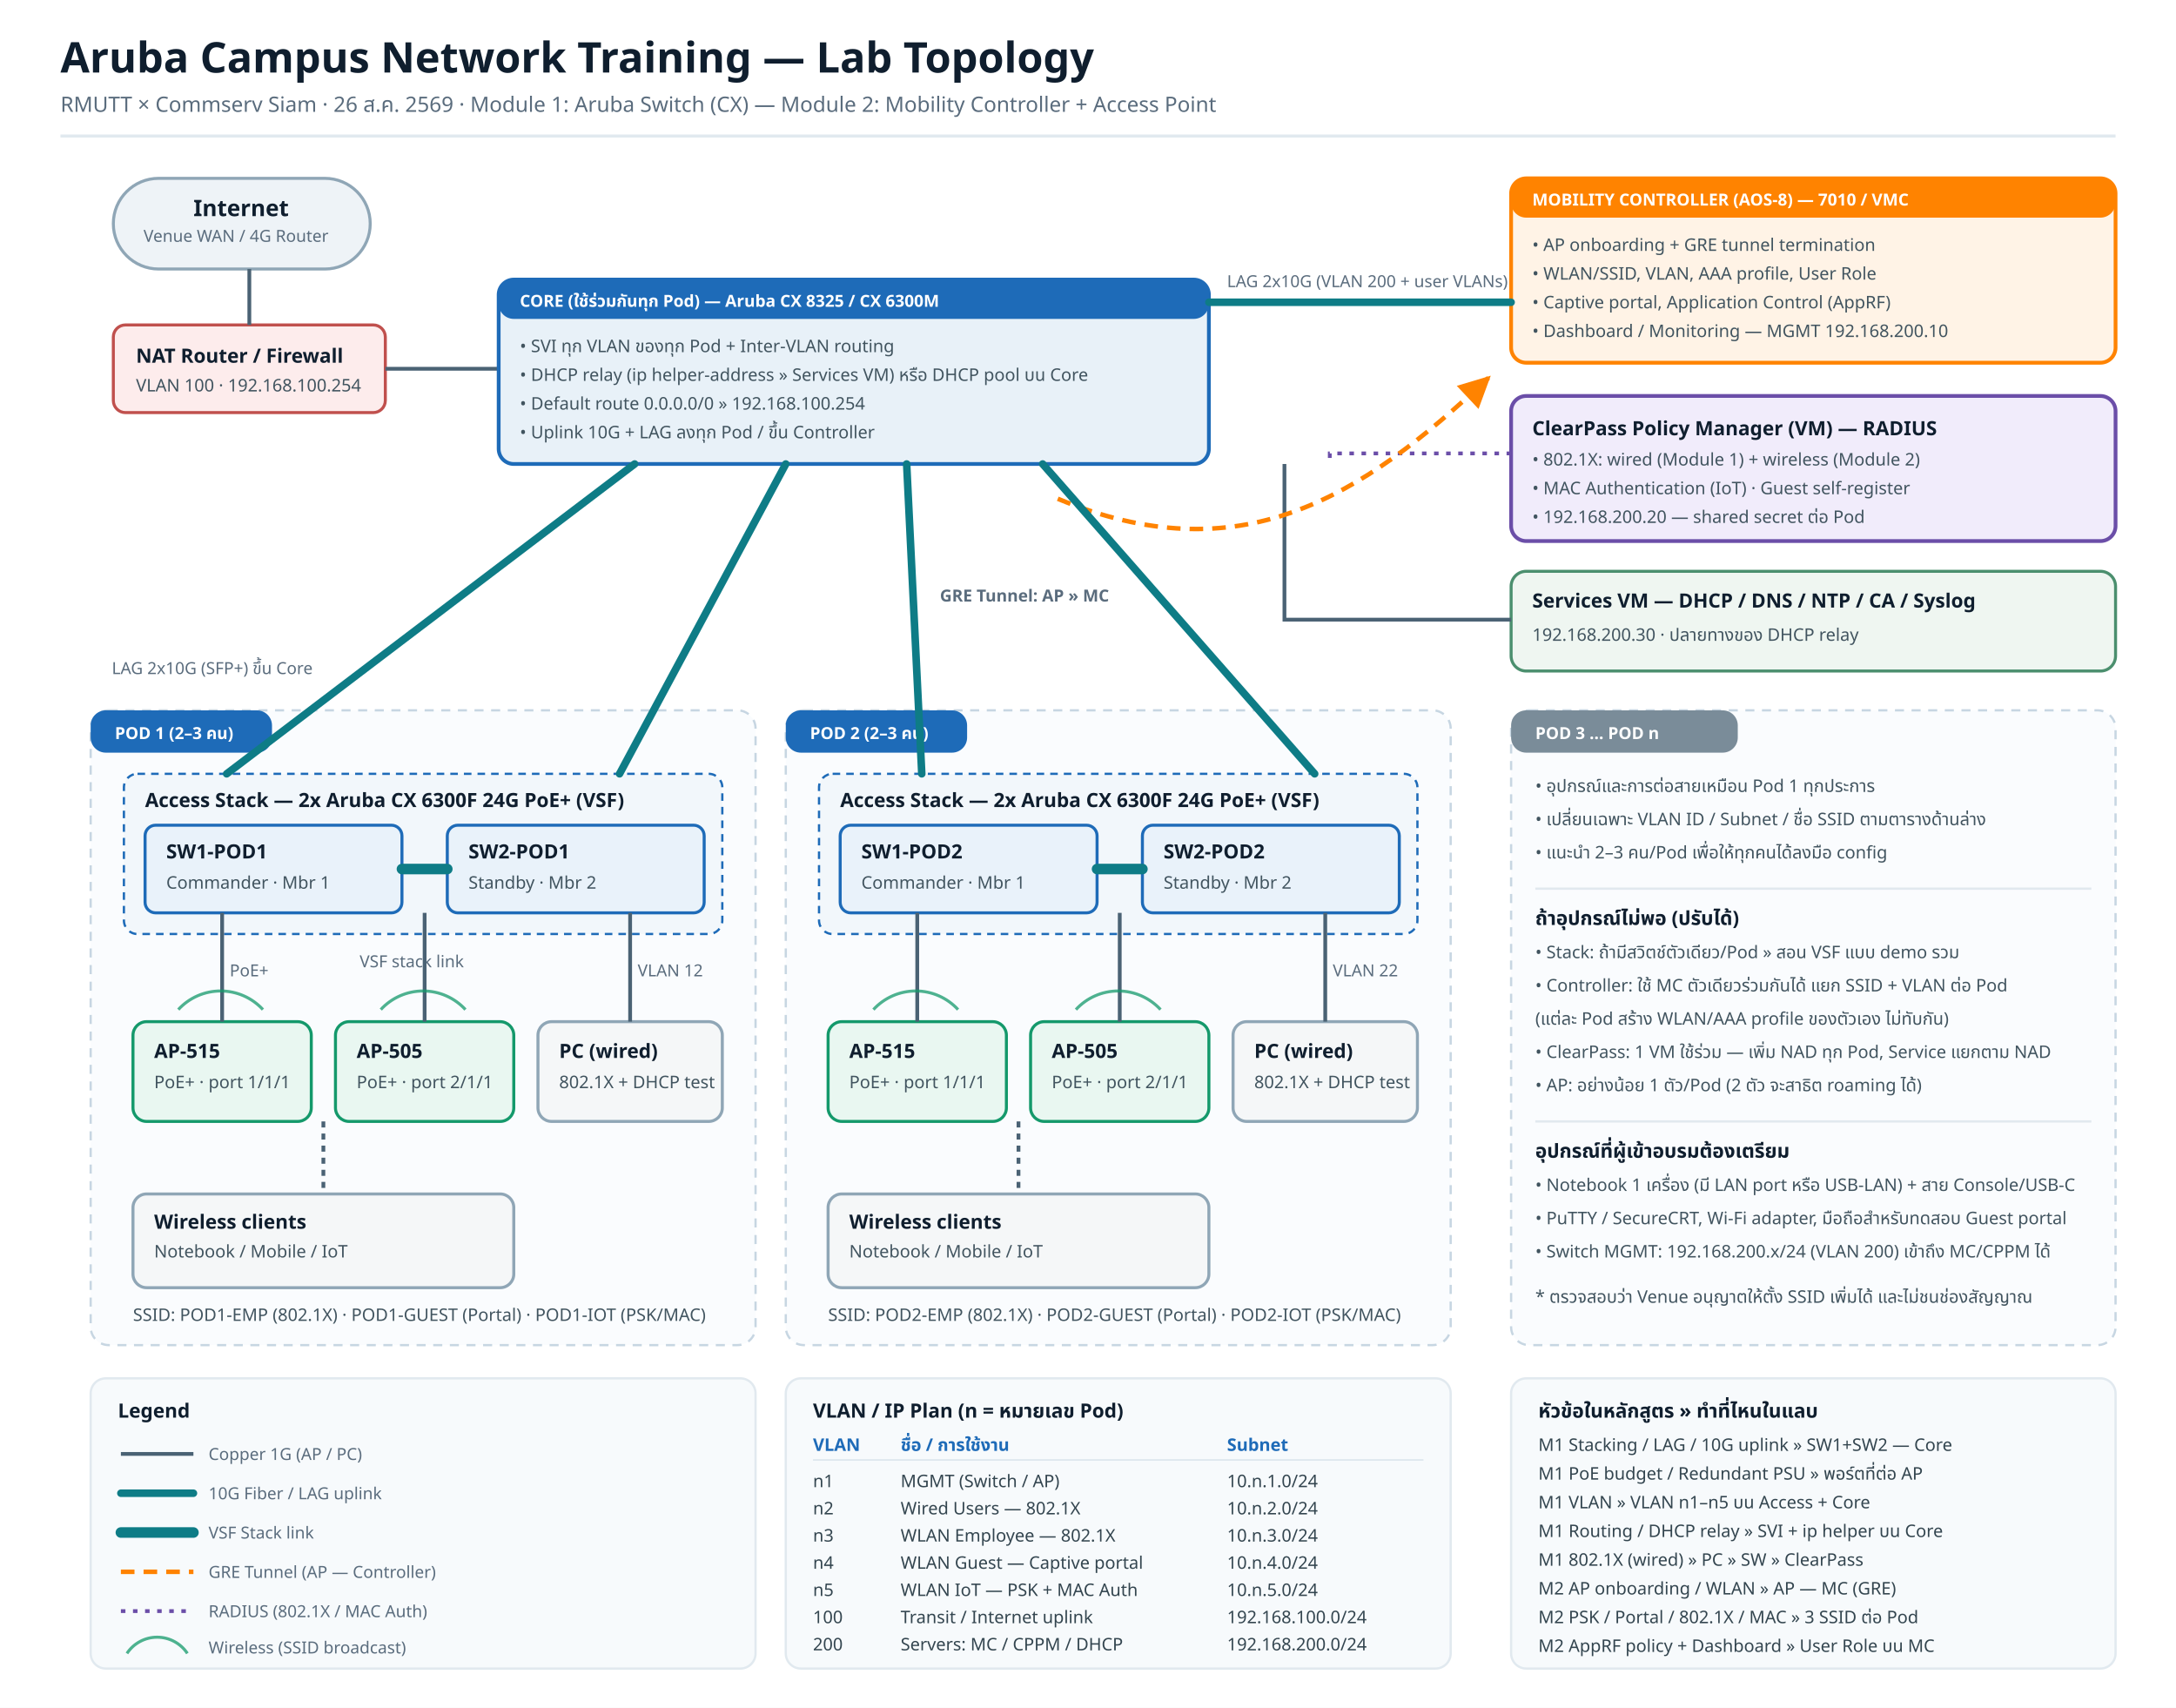
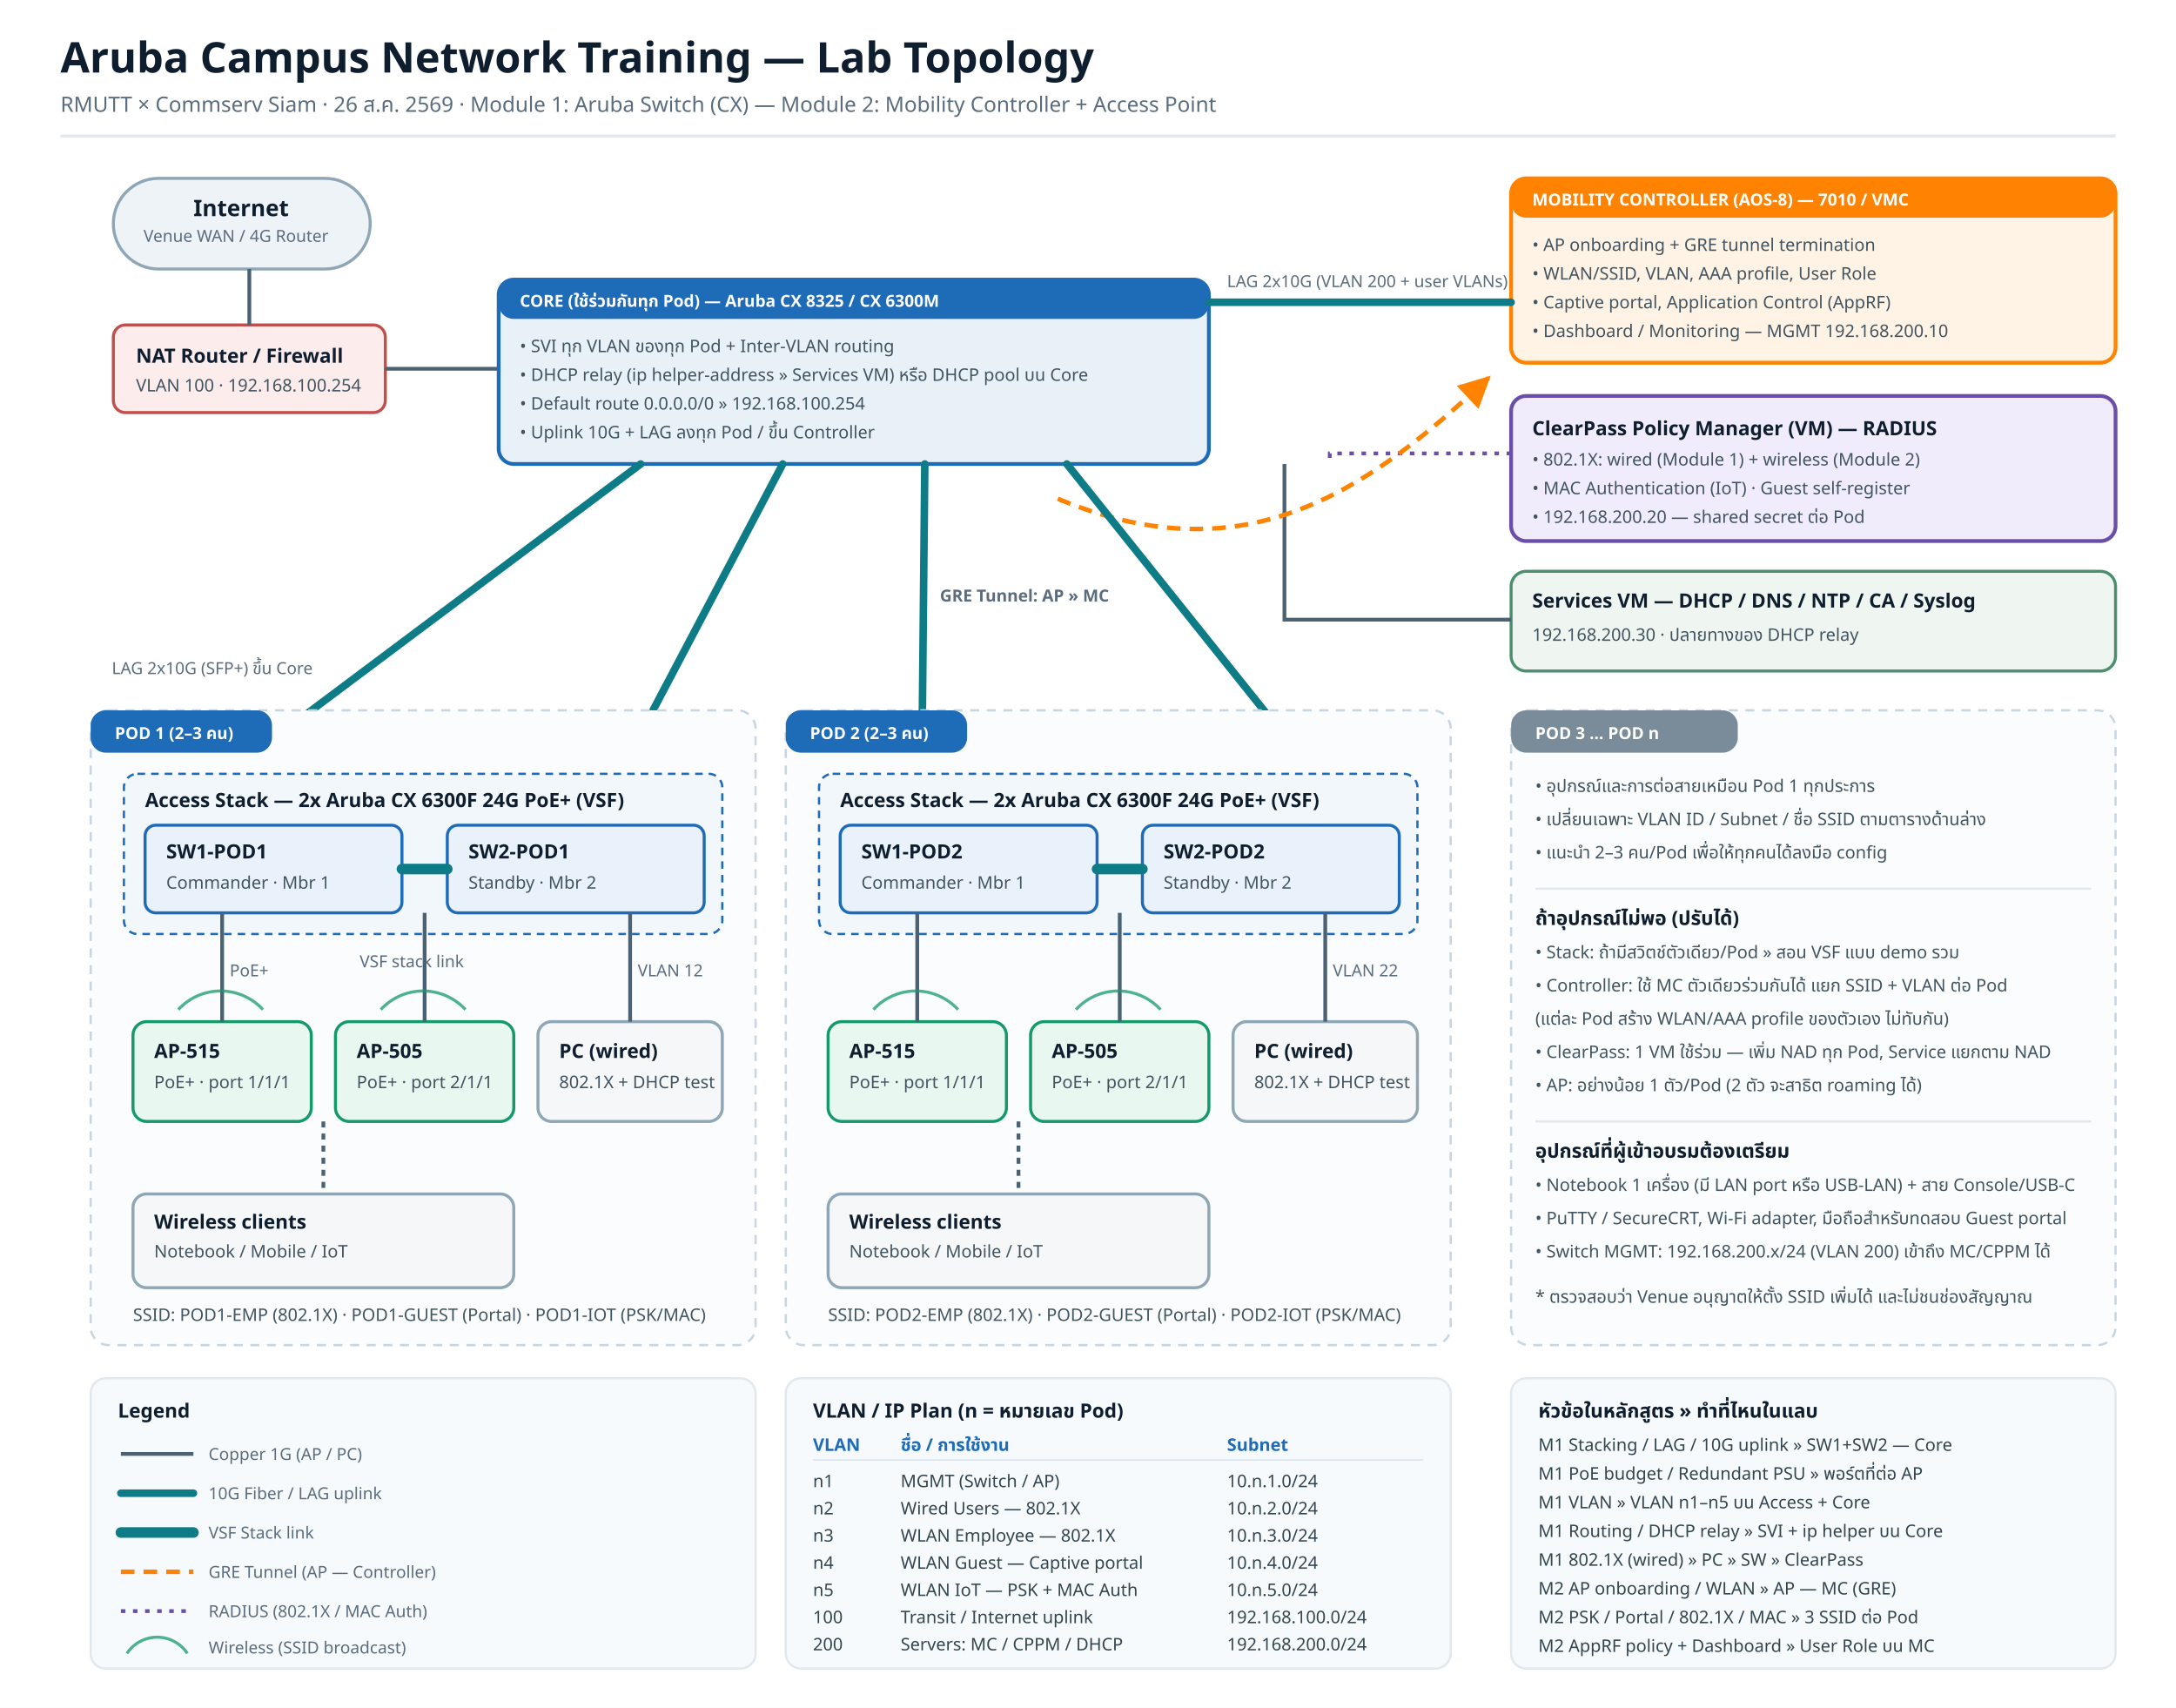
- <svg xmlns="http://www.w3.org/2000/svg" viewBox="0 0 1440 1130" width="1440" height="1130">
+ <svg xmlns="http://www.w3.org/2000/svg" width="1440" height="1130" id="svg-lab" viewBox="0 0 1440 1130">
  <defs>
-     <style>
- text{font-family:"Loma","Noto Sans Thai","Sarabun","Segoe UI",sans-serif;fill:#0F1E2E}
- .h1{font-size:28px;font-weight:700}
- .sub{font-size:14px;fill:#5A6C7D}
- .lbl{font-size:15px;font-weight:700}
- .lbl2{font-size:13px;font-weight:700}
- .role{font-size:11.5px;fill:#41545F}
- .tiny{font-size:11px;fill:#5A6C7D}
- .tag{font-size:11px;font-weight:700;fill:#fff}
- .th{font-size:11.5px;font-weight:700;fill:#1E6BB8}
- .td{font-size:11.5px;fill:#33454F}
- .link{stroke:#4A6274;stroke-width:2.5;fill:none}
- .link10{stroke:#0E7C86;stroke-width:5;fill:none;stroke-linecap:round}
- .stackl{stroke:#0E7C86;stroke-width:7;fill:none;stroke-linecap:round}
- .tunnel{stroke:#FF8300;stroke-width:3;stroke-dasharray:9 6;fill:none}
- .radius{stroke:#6B4EA8;stroke-width:2.5;stroke-dasharray:3 5;fill:none}
- .air{stroke:#14996B;stroke-width:2;fill:none;opacity:.75}
- .grp{fill:#FAFCFE;stroke:#C7D6E2;stroke-width:1.5;stroke-dasharray:6 5}
+     <style>#svg-lab text{font-family:"IBM Plex Sans Thai","Sarabun","Loma","Noto Sans Thai","Sarabun","Segoe UI",sans-serif;fill:#0F1E2E}#svg-lab .h1{font-size:28px;font-weight:700}#svg-lab .sub{font-size:14px;fill:#5A6C7D}#svg-lab .lbl{font-size:15px;font-weight:700}#svg-lab .lbl2{font-size:13px;font-weight:700}#svg-lab .role{font-size:11.5px;fill:#41545F}#svg-lab .tiny{font-size:11px;fill:#5A6C7D}#svg-lab .tag{font-size:11px;font-weight:700;fill:#fff}#svg-lab .th{font-size:11.5px;font-weight:700;fill:#1E6BB8}#svg-lab .td{font-size:11.5px;fill:#33454F}#svg-lab .link{stroke:#4A6274;stroke-width:2.5;fill:none}#svg-lab .link10{stroke:#0E7C86;stroke-width:5;fill:none;stroke-linecap:round}#svg-lab .stackl{stroke:#0E7C86;stroke-width:7;fill:none;stroke-linecap:round}#svg-lab .tunnel{stroke:#FF8300;stroke-width:3;stroke-dasharray:9 6;fill:none}#svg-lab .radius{stroke:#6B4EA8;stroke-width:2.5;stroke-dasharray:3 5;fill:none}#svg-lab .air{stroke:#14996B;stroke-width:2;fill:none;opacity:.75}#svg-lab .grp{fill:#FAFCFE;stroke:#C7D6E2;stroke-width:1.5;stroke-dasharray:6 5}
</style>
-     <marker id="ar" viewBox="0 0 10 10" refX="9" refY="5" markerWidth="7" markerHeight="7" orient="auto-start-reverse">
+     <marker id="ar-svg-lab" viewBox="0 0 10 10" refX="9" refY="5" markerWidth="7" markerHeight="7" orient="auto-start-reverse">
      <path d="M0 0 L10 5 L0 10 z" fill="#FF8300" />
    </marker>
  </defs>
  <rect width="1440" height="1130" fill="#FFFFFF" />
  <text class="h1" x="40" y="48">Aruba Campus Network Training — Lab Topology</text>
  <text class="sub" x="40" y="74">RMUTT × Commserv Siam · 26 ส.ค. 2569 · Module 1: Aruba Switch (CX) — Module 2: Mobility Controller + Access Point</text>
  <line x1="40" y1="90" x2="1400" y2="90" stroke="#E1E9EF" stroke-width="2" />
  <path d="M75 148 a30 30 0 0 1 30-30 h110 a30 30 0 0 1 0 60 h-110 a30 30 0 0 1-30-30z" fill="#EEF3F7" stroke="#8FA6B6" stroke-width="2" />
  <text class="lbl" x="128" y="143">Internet</text>
  <text class="tiny" x="95" y="160">Venue WAN / 4G Router</text>
  <rect x="75" y="215" width="180" height="58" rx="8" fill="#FDECEC" stroke="#C0504D" stroke-width="2" />
  <text class="lbl2" x="90" y="240">NAT Router / Firewall</text>
  <text class="role" x="90" y="259">VLAN 100 · 192.168.100.254</text>
  <line class="link" x1="165" y1="178" x2="165" y2="215" />
  <line class="link" x1="255" y1="244" x2="330" y2="244" />
  <rect x="330" y="185" width="470" height="122" rx="10" fill="#E8F1F8" stroke="#1E6BB8" stroke-width="2.5" />
  <rect x="330" y="185" width="470" height="26" rx="10" fill="#1E6BB8" />
  <text class="tag" x="344" y="203">CORE (ใช้ร่วมกันทุก Pod) — Aruba CX 8325 / CX 6300M</text>
  <text class="role" x="344" y="233">• SVI ทุก VLAN ของทุก Pod + Inter-VLAN routing</text>
  <text class="role" x="344" y="252">• DHCP relay (ip helper-address » Services VM) หรือ DHCP pool บน Core</text>
  <text class="role" x="344" y="271">• Default route 0.0.0.0/0 » 192.168.100.254</text>
  <text class="role" x="344" y="290">• Uplink 10G + LAG ลงทุก Pod / ขึ้น Controller</text>
  <rect x="1000" y="118" width="400" height="122" rx="10" fill="#FFF3E6" stroke="#FF8300" stroke-width="2.5" />
  <rect x="1000" y="118" width="400" height="26" rx="10" fill="#FF8300" />
  <text class="tag" x="1014" y="136">MOBILITY CONTROLLER (AOS-8) — 7010 / VMC</text>
  <text class="role" x="1014" y="166">• AP onboarding + GRE tunnel termination</text>
  <text class="role" x="1014" y="185">• WLAN/SSID, VLAN, AAA profile, User Role</text>
  <text class="role" x="1014" y="204">• Captive portal, Application Control (AppRF)</text>
  <text class="role" x="1014" y="223">• Dashboard / Monitoring — MGMT 192.168.200.10</text>
  <path class="link10" d="M800 200 H 1000" />
  <text class="tiny" x="812" y="190">LAG 2x10G (VLAN 200 + user VLANs)</text>
  <rect x="1000" y="262" width="400" height="96" rx="10" fill="#F1ECFB" stroke="#6B4EA8" stroke-width="2.5" />
  <text class="lbl2" x="1014" y="288">ClearPass Policy Manager (VM) — RADIUS</text>
  <text class="role" x="1014" y="308">• 802.1X: wired (Module 1) + wireless (Module 2)</text>
  <text class="role" x="1014" y="327">• MAC Authentication (IoT) · Guest self-register</text>
  <text class="role" x="1014" y="346">• 192.168.200.20 — shared secret ต่อ Pod</text>
  <path class="radius" d="M1000 300 H 880 V 307" />
  <rect x="1000" y="378" width="400" height="66" rx="10" fill="#EFF6F1" stroke="#4B8F6E" stroke-width="2" />
  <text class="lbl2" x="1014" y="402">Services VM — DHCP / DNS / NTP / CA / Syslog</text>
  <text class="role" x="1014" y="424">192.168.200.30 · ปลายทางของ DHCP relay</text>
  <path class="link" d="M1000 410 H 850 V 307" />
-   <path class="tunnel" marker-end="url(#ar)" d="M700 330 C 820 380 900 330 985 250" />
+   <path class="tunnel" marker-end="url(#ar-svg-lab)" d="M700 330 C 820 380 900 330 985 250" />
  <text class="tiny" x="622" y="398" fill="#C4620A" font-size="12" font-weight="700">GRE Tunnel: AP » MC</text>
+   <path class="link10" d="M150 512 L 424 307" />
+   <path class="link10" d="M410 512 L 518 307" />
+   <path class="link10" d="M610 512 L 612 307" />
+   <path class="link10" d="M870 512 L 706 307" />
+   <text class="tiny" x="74" y="446">LAG 2x10G (SFP+) ขึ้น Core</text>
  <rect class="grp" x="60" y="470" width="440" height="420" rx="12" />
  <rect x="60" y="470" width="120" height="28" rx="10" fill="#1E6BB8" />
  <text class="tag" x="76" y="489">POD 1 (2–3 คน)</text>
  <rect x="82" y="512" width="396" height="106" rx="9" fill="#F2F7FB" stroke="#1E6BB8" stroke-width="1.5" stroke-dasharray="5 4" />
  <text class="lbl2" x="96" y="534">Access Stack — 2x Aruba CX 6300F 24G PoE+ (VSF)</text>
  <rect x="96" y="546" width="170" height="58" rx="7" fill="#E9F2FA" stroke="#1E6BB8" stroke-width="2" />
  <text class="lbl2" x="110" y="568">SW1-POD1</text>
  <text class="role" x="110" y="588">Commander · Mbr 1</text>
  <rect x="296" y="546" width="170" height="58" rx="7" fill="#E9F2FA" stroke="#1E6BB8" stroke-width="2" />
  <text class="lbl2" x="310" y="568">SW2-POD1</text>
  <text class="role" x="310" y="588">Standby · Mbr 2</text>
  <path class="stackl" d="M266 575 H 296" />
  <text class="tiny" x="238" y="640">VSF stack link</text>
-   <path class="link10" d="M150 512 L 420 307" />
-   <path class="link10" d="M410 512 L 520 307" />
-   <text class="tiny" x="74" y="446">LAG 2x10G (SFP+) ขึ้น Core</text>
  <rect x="88" y="676" width="118" height="66" rx="9" fill="#E9F7F1" stroke="#14996B" stroke-width="2" />
  <text class="lbl2" x="102" y="700">AP-515</text>
  <text class="role" x="102" y="720">PoE+ · port 1/1/1</text>
  <rect x="222" y="676" width="118" height="66" rx="9" fill="#E9F7F1" stroke="#14996B" stroke-width="2" />
  <text class="lbl2" x="236" y="700">AP-505</text>
  <text class="role" x="236" y="720">PoE+ · port 2/1/1</text>
  <rect x="356" y="676" width="122" height="66" rx="9" fill="#F5F7F8" stroke="#8FA6B6" stroke-width="2" />
  <text class="lbl2" x="370" y="700">PC (wired)</text>
  <text class="role" x="370" y="720">802.1X + DHCP test</text>
  <line class="link" x1="147" y1="604" x2="147" y2="676" />
  <line class="link" x1="281" y1="604" x2="281" y2="676" />
  <line class="link" x1="417" y1="604" x2="417" y2="676" />
  <text class="tiny" x="152" y="646">PoE+</text>
  <text class="tiny" x="422" y="646">VLAN 12</text>
  <path class="air" d="M118 668 a38 38 0 0 1 56 0" />
  <path class="air" d="M252 668 a38 38 0 0 1 56 0" />
  <rect x="88" y="790" width="252" height="62" rx="9" fill="#F5F7F8" stroke="#8FA6B6" stroke-width="2" />
  <text class="lbl2" x="102" y="813">Wireless clients</text>
  <text class="role" x="102" y="832">Notebook / Mobile / IoT</text>
  <line class="link" x1="214" y1="742" x2="214" y2="790" stroke-dasharray="4 4" />
  <text class="role" x="88" y="874">SSID: POD1-EMP (802.1X) · POD1-GUEST (Portal) · POD1-IOT (PSK/MAC)</text>
  <rect class="grp" x="520" y="470" width="440" height="420" rx="12" />
  <rect x="520" y="470" width="120" height="28" rx="10" fill="#1E6BB8" />
  <text class="tag" x="536" y="489">POD 2 (2–3 คน)</text>
  <rect x="542" y="512" width="396" height="106" rx="9" fill="#F2F7FB" stroke="#1E6BB8" stroke-width="1.5" stroke-dasharray="5 4" />
  <text class="lbl2" x="556" y="534">Access Stack — 2x Aruba CX 6300F 24G PoE+ (VSF)</text>
  <rect x="556" y="546" width="170" height="58" rx="7" fill="#E9F2FA" stroke="#1E6BB8" stroke-width="2" />
  <text class="lbl2" x="570" y="568">SW1-POD2</text>
  <text class="role" x="570" y="588">Commander · Mbr 1</text>
  <rect x="756" y="546" width="170" height="58" rx="7" fill="#E9F2FA" stroke="#1E6BB8" stroke-width="2" />
  <text class="lbl2" x="770" y="568">SW2-POD2</text>
  <text class="role" x="770" y="588">Standby · Mbr 2</text>
  <path class="stackl" d="M726 575 H 756" />
-   <path class="link10" d="M610 512 L 600 307" />
-   <path class="link10" d="M870 512 L 690 307" />
  <rect x="548" y="676" width="118" height="66" rx="9" fill="#E9F7F1" stroke="#14996B" stroke-width="2" />
  <text class="lbl2" x="562" y="700">AP-515</text>
  <text class="role" x="562" y="720">PoE+ · port 1/1/1</text>
  <rect x="682" y="676" width="118" height="66" rx="9" fill="#E9F7F1" stroke="#14996B" stroke-width="2" />
  <text class="lbl2" x="696" y="700">AP-505</text>
  <text class="role" x="696" y="720">PoE+ · port 2/1/1</text>
  <rect x="816" y="676" width="122" height="66" rx="9" fill="#F5F7F8" stroke="#8FA6B6" stroke-width="2" />
  <text class="lbl2" x="830" y="700">PC (wired)</text>
  <text class="role" x="830" y="720">802.1X + DHCP test</text>
  <line class="link" x1="607" y1="604" x2="607" y2="676" />
  <line class="link" x1="741" y1="604" x2="741" y2="676" />
  <line class="link" x1="877" y1="604" x2="877" y2="676" />
  <text class="tiny" x="882" y="646">VLAN 22</text>
  <path class="air" d="M578 668 a38 38 0 0 1 56 0" />
  <path class="air" d="M712 668 a38 38 0 0 1 56 0" />
  <rect x="548" y="790" width="252" height="62" rx="9" fill="#F5F7F8" stroke="#8FA6B6" stroke-width="2" />
  <text class="lbl2" x="562" y="813">Wireless clients</text>
  <text class="role" x="562" y="832">Notebook / Mobile / IoT</text>
  <line class="link" x1="674" y1="742" x2="674" y2="790" stroke-dasharray="4 4" />
  <text class="role" x="548" y="874">SSID: POD2-EMP (802.1X) · POD2-GUEST (Portal) · POD2-IOT (PSK/MAC)</text>
  <rect class="grp" x="1000" y="470" width="400" height="420" rx="12" />
  <rect x="1000" y="470" width="150" height="28" rx="10" fill="#7A8C99" />
  <text class="tag" x="1016" y="489">POD 3 ... POD n</text>
  <text class="role" x="1016" y="524">• อุปกรณ์และการต่อสายเหมือน Pod 1 ทุกประการ</text>
  <text class="role" x="1016" y="546">• เปลี่ยนเฉพาะ VLAN ID / Subnet / ชื่อ SSID ตามตารางด้านล่าง</text>
  <text class="role" x="1016" y="568">• แนะนำ 2–3 คน/Pod เพื่อให้ทุกคนได้ลงมือ config</text>
  <line x1="1016" y1="588" x2="1384" y2="588" stroke="#E1E9EF" stroke-width="1.5" />
  <text class="lbl2" x="1016" y="612">ถ้าอุปกรณ์ไม่พอ (ปรับได้)</text>
  <text class="role" x="1016" y="634">• Stack: ถ้ามีสวิตช์ตัวเดียว/Pod » สอน VSF แบบ demo รวม</text>
  <text class="role" x="1016" y="656">• Controller: ใช้ MC ตัวเดียวร่วมกันได้ แยก SSID + VLAN ต่อ Pod</text>
  <text class="role" x="1016" y="678">  (แต่ละ Pod สร้าง WLAN/AAA profile ของตัวเอง ไม่ทับกัน)</text>
  <text class="role" x="1016" y="700">• ClearPass: 1 VM ใช้ร่วม — เพิ่ม NAD ทุก Pod, Service แยกตาม NAD</text>
  <text class="role" x="1016" y="722">• AP: อย่างน้อย 1 ตัว/Pod (2 ตัว จะสาธิต roaming ได้)</text>
  <line x1="1016" y1="742" x2="1384" y2="742" stroke="#E1E9EF" stroke-width="1.5" />
  <text class="lbl2" x="1016" y="766">อุปกรณ์ที่ผู้เข้าอบรมต้องเตรียม</text>
  <text class="role" x="1016" y="788">• Notebook 1 เครื่อง (มี LAN port หรือ USB-LAN) + สาย Console/USB-C</text>
  <text class="role" x="1016" y="810">• PuTTY / SecureCRT, Wi-Fi adapter, มือถือสำหรับทดสอบ Guest portal</text>
  <text class="role" x="1016" y="832">• Switch MGMT: 192.168.200.x/24 (VLAN 200) เข้าถึง MC/CPPM ได้</text>
  <text class="role" x="1016" y="862">* ตรวจสอบว่า Venue อนุญาตให้ตั้ง SSID เพิ่มได้ และไม่ชนช่องสัญญาณ</text>
  <rect x="60" y="912" width="440" height="192" rx="10" fill="#F7FAFC" stroke="#E1E9EF" stroke-width="1.5" />
  <text class="lbl2" x="78" y="938">Legend</text>
  <line class="link" x1="80" y1="962" x2="128" y2="962" />
  <text class="tiny" x="138" y="966">Copper 1G (AP / PC)</text>
  <line class="link10" x1="80" y1="988" x2="128" y2="988" />
  <text class="tiny" x="138" y="992">10G Fiber / LAG uplink</text>
  <path class="stackl" d="M80 1014 H 128" />
  <text class="tiny" x="138" y="1018">VSF Stack link</text>
  <path class="tunnel" d="M80 1040 H 128" />
  <text class="tiny" x="138" y="1044">GRE Tunnel (AP — Controller)</text>
  <path class="radius" d="M80 1066 H 128" />
  <text class="tiny" x="138" y="1070">RADIUS (802.1X / MAC Auth)</text>
  <path class="air" d="M84 1094 a24 24 0 0 1 40 0" />
  <text class="tiny" x="138" y="1094">Wireless (SSID broadcast)</text>
  <rect x="520" y="912" width="440" height="192" rx="10" fill="#F7FAFC" stroke="#E1E9EF" stroke-width="1.5" />
  <text class="lbl2" x="538" y="938">VLAN / IP Plan (n = หมายเลข Pod)</text>
  <text class="th" x="538" y="960">VLAN</text>
  <text class="th" x="596" y="960">ชื่อ / การใช้งาน</text>
  <text class="th" x="812" y="960">Subnet</text>
  <line x1="538" y1="966" x2="942" y2="966" stroke="#DCE6ED" />
  <text class="td" x="538" y="984">n1</text>
  <text class="td" x="596" y="984">MGMT (Switch / AP)</text>
  <text class="td" x="812" y="984">10.n.1.0/24</text>
  <text class="td" x="538" y="1002">n2</text>
  <text class="td" x="596" y="1002">Wired Users — 802.1X</text>
  <text class="td" x="812" y="1002">10.n.2.0/24</text>
  <text class="td" x="538" y="1020">n3</text>
  <text class="td" x="596" y="1020">WLAN Employee — 802.1X</text>
  <text class="td" x="812" y="1020">10.n.3.0/24</text>
  <text class="td" x="538" y="1038">n4</text>
  <text class="td" x="596" y="1038">WLAN Guest — Captive portal</text>
  <text class="td" x="812" y="1038">10.n.4.0/24</text>
  <text class="td" x="538" y="1056">n5</text>
  <text class="td" x="596" y="1056">WLAN IoT — PSK + MAC Auth</text>
  <text class="td" x="812" y="1056">10.n.5.0/24</text>
  <text class="td" x="538" y="1074">100</text>
  <text class="td" x="596" y="1074">Transit / Internet uplink</text>
  <text class="td" x="812" y="1074">192.168.100.0/24</text>
  <text class="td" x="538" y="1092">200</text>
  <text class="td" x="596" y="1092">Servers: MC / CPPM / DHCP</text>
  <text class="td" x="812" y="1092">192.168.200.0/24</text>
  <rect x="1000" y="912" width="400" height="192" rx="10" fill="#F7FAFC" stroke="#E1E9EF" stroke-width="1.5" />
  <text class="lbl2" x="1018" y="938">หัวข้อในหลักสูตร » ทำที่ไหนในแลบ</text>
  <text class="td" x="1018" y="960">M1 Stacking / LAG / 10G uplink » SW1+SW2 — Core</text>
  <text class="td" x="1018" y="979">M1 PoE budget / Redundant PSU » พอร์ตที่ต่อ AP</text>
  <text class="td" x="1018" y="998">M1 VLAN » VLAN n1–n5 บน Access + Core</text>
  <text class="td" x="1018" y="1017">M1 Routing / DHCP relay » SVI + ip helper บน Core</text>
  <text class="td" x="1018" y="1036">M1 802.1X (wired) » PC » SW » ClearPass</text>
  <text class="td" x="1018" y="1055">M2 AP onboarding / WLAN » AP — MC (GRE)</text>
  <text class="td" x="1018" y="1074">M2 PSK / Portal / 802.1X / MAC » 3 SSID ต่อ Pod</text>
  <text class="td" x="1018" y="1093">M2 AppRF policy + Dashboard » User Role บน MC</text>
</svg>
